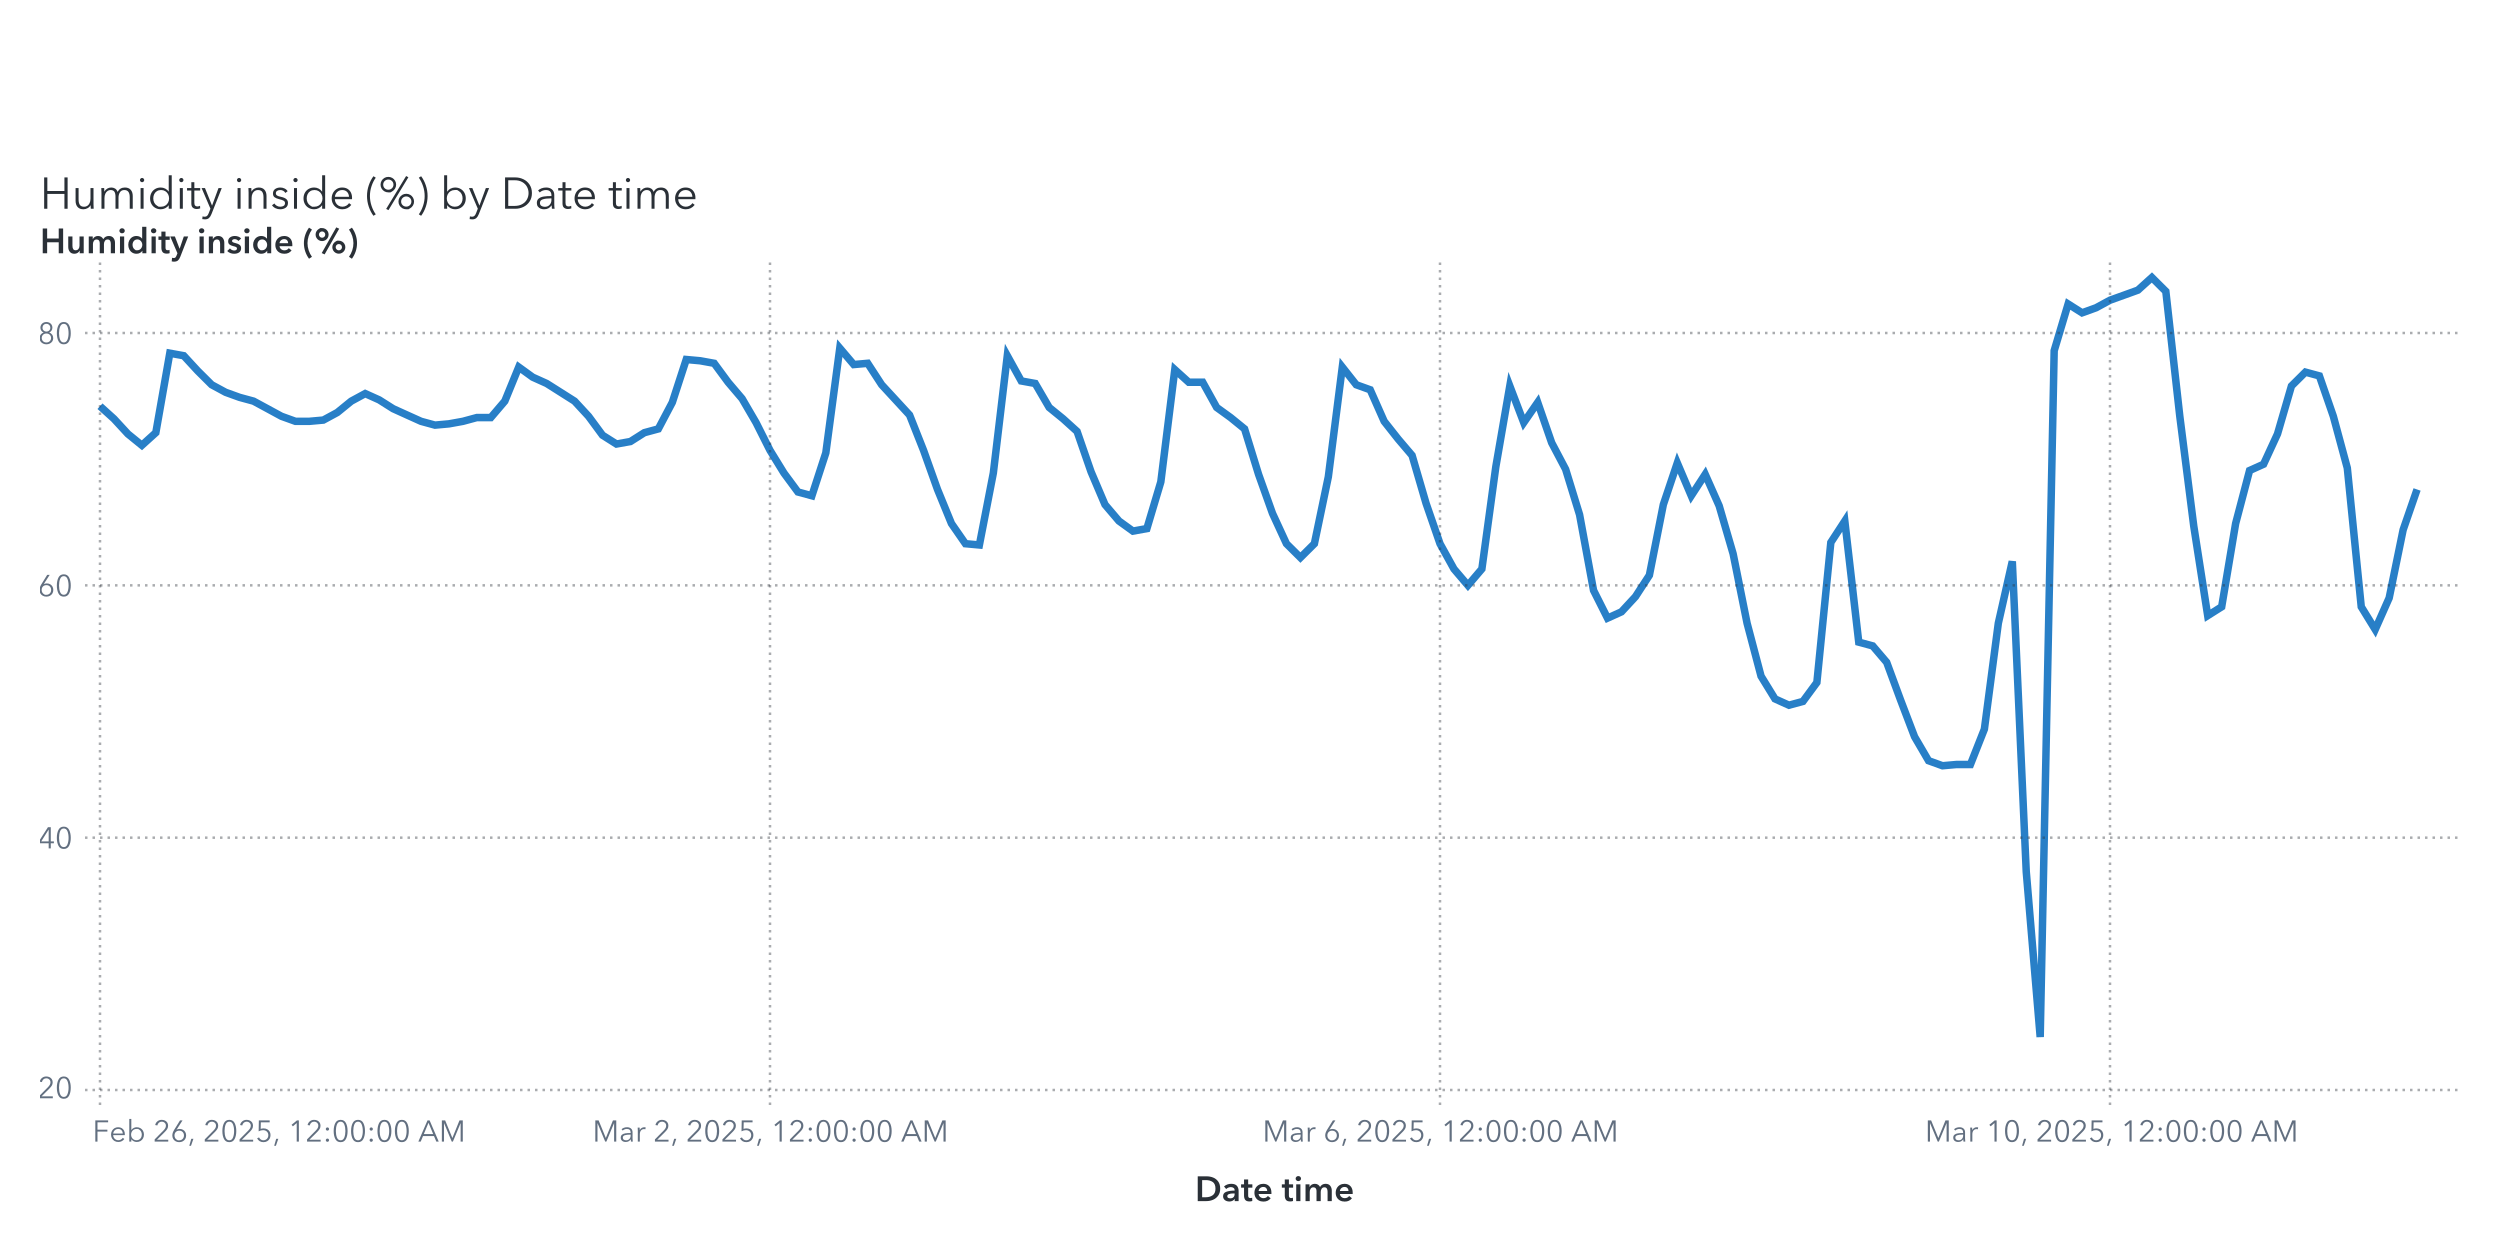
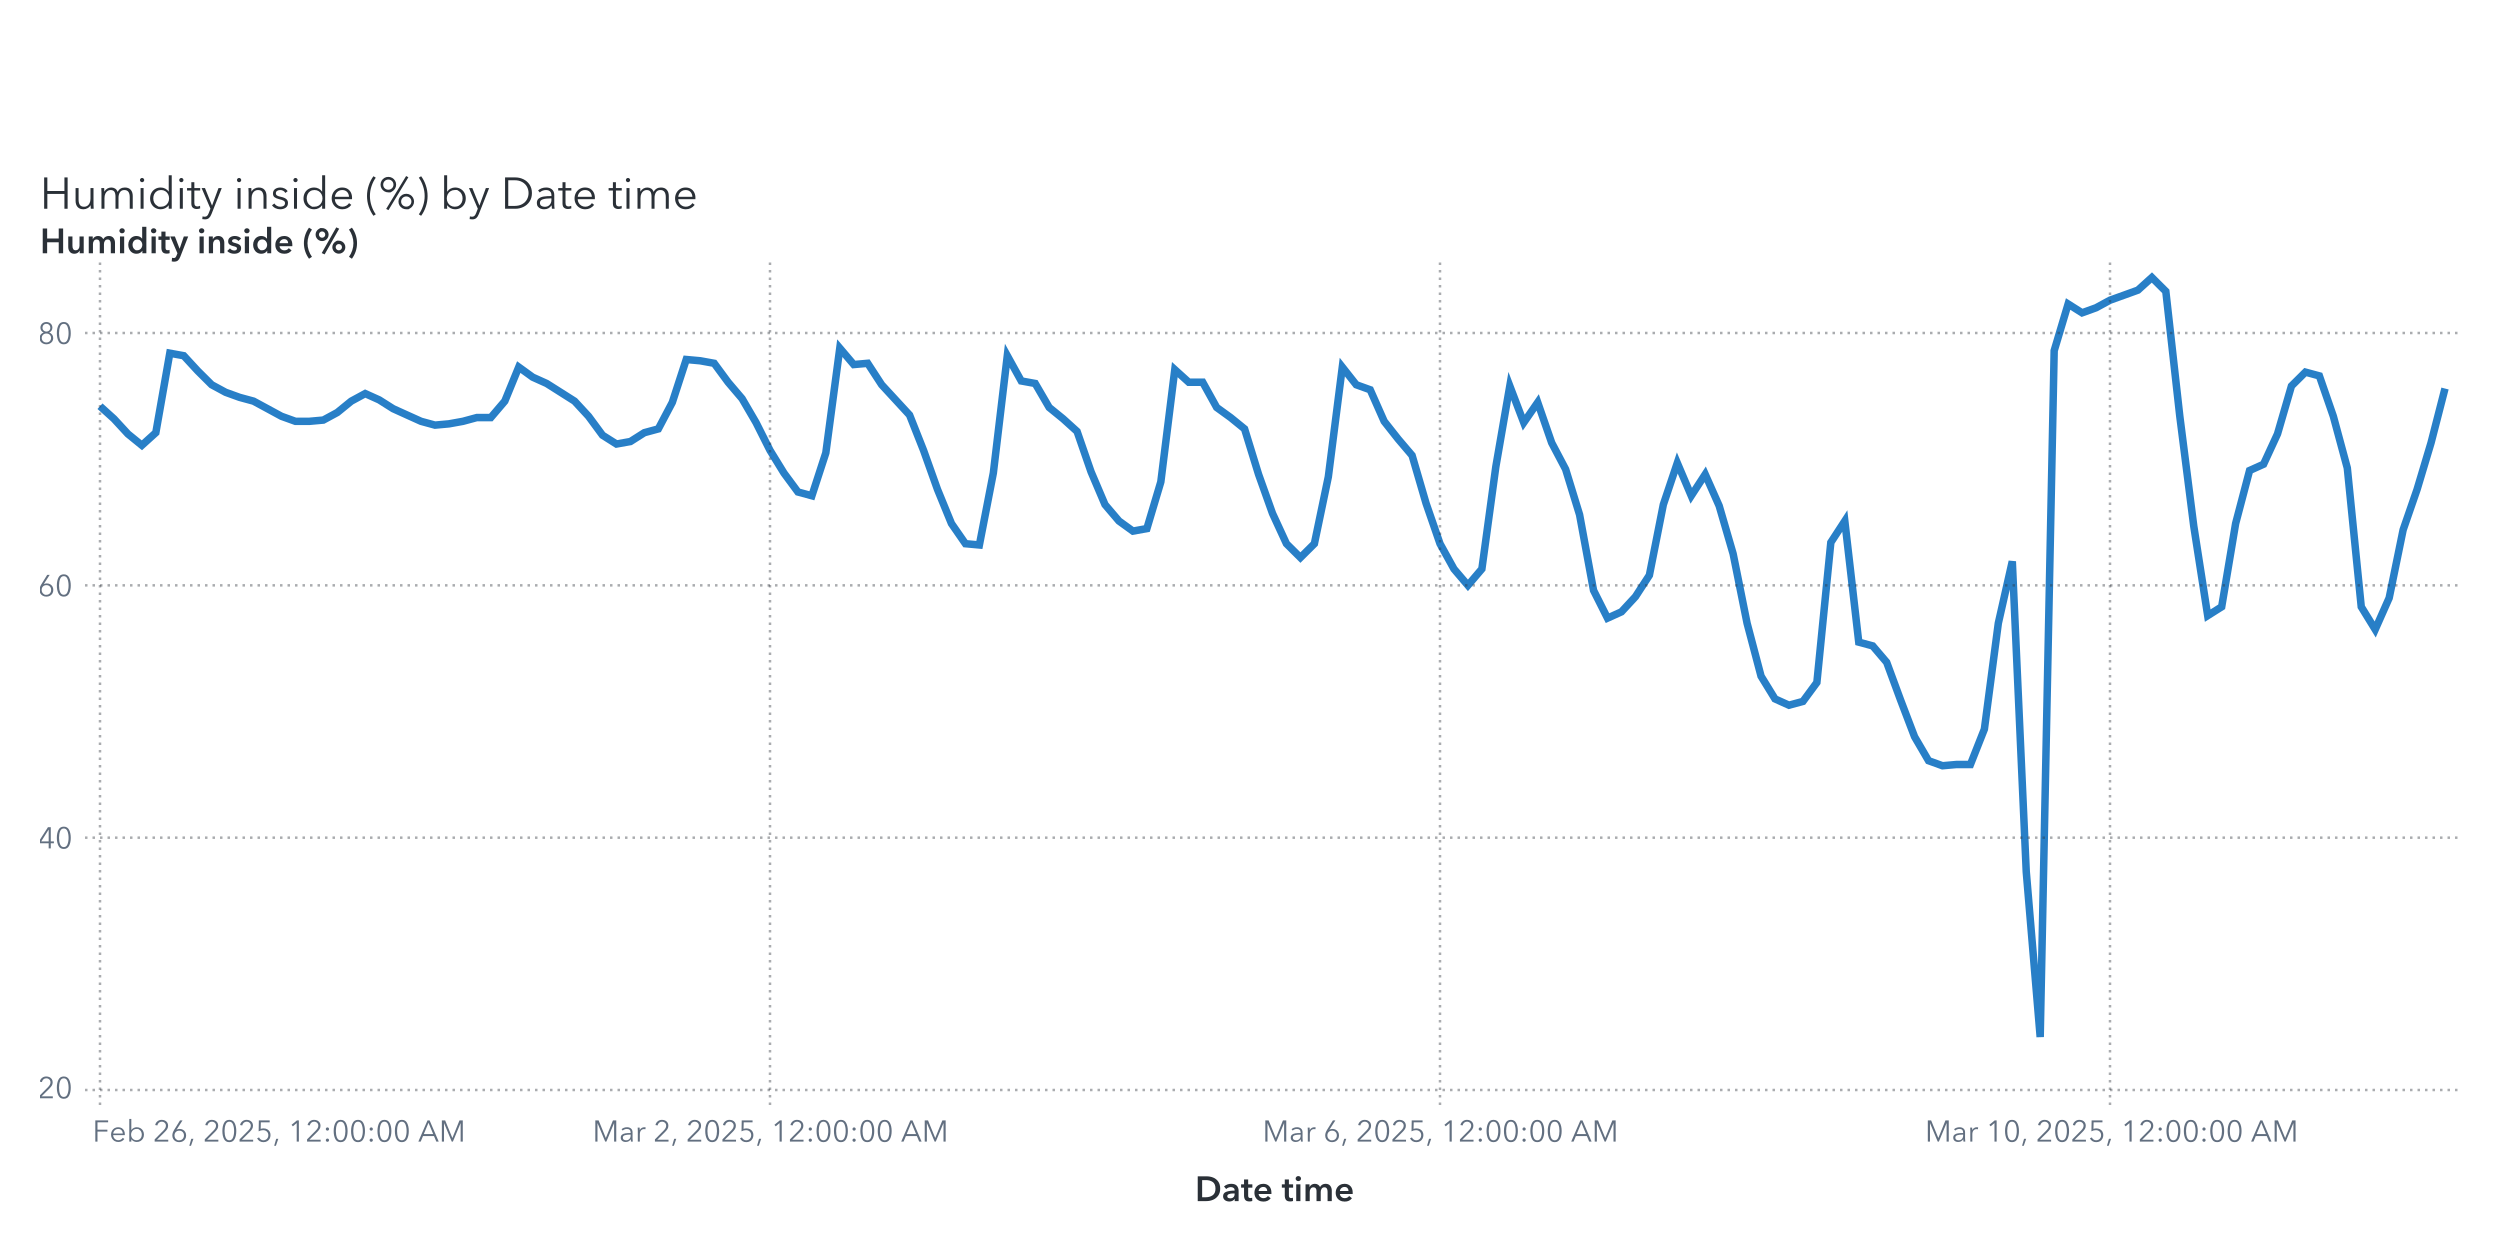
<svg xmlns="http://www.w3.org/2000/svg" xmlns:xlink="http://www.w3.org/1999/xlink" version="1.1" width="1000" height="500" viewBox="0 0 1000 500">
  <rect x="0" y="0" width="1000" height="500" fill="#ffffff">
</rect>
  <g>
    <rect x="0" y="0" rx="5" ry="5" width="1000.0" height="500.0" fill="#ffffff" opacity="0">
</rect>
    <rect x="0" y="0" rx="5" ry="5" width="1000.0" height="500.0" fill="#ffffff" opacity="0">
</rect>
    <rect x="0" y="0" rx="5" ry="5" width="1000.0" height="500.0" fill="#ffffff" opacity="0">
</rect>
    <rect x="0" y="50.0" rx="5" ry="5" width="1000.0" height="450.0" fill="#ffffff" opacity="0">
</rect>
    <g transform=" translate(16.0 -412.0)">
      <g transform="">
        <g fill="#2a3037" stroke="#2a3037" transform="translate(0 495.5) scale(0.0177 -0.0177)">
          <defs>
            <path id="g72/TT0" d="M94.0 708.0 L166.0 708.0 L166.0 401.0 L552.0 401.0 L552.0 708.0 L624.0 708.0 L624.0 0 L552.0 0 L552.0 335.0 L166.0 335.0 L166.0 0 L94.0 0 L94.0 708.0Z">
</path>
          </defs>
          <use x="0" y="0" xlink:href="#g72/TT0" />
          <defs>
            <path id="g117/TT0" d="M426.0 80.0 L424.0 80.0Q 405.0,40.0  359.5,14.0 T 264.0,-12.0 Q 177.0,-12.0  131.5,40.0 T 86.0,181.0  L86.0 468.0 L154.0 468.0 L154.0 209.0Q 154.0,130.0  182.5,87.5 T 281.0,45.0 Q 319.0,45.0  351.0,65.5 T 403.0,127.0 T 423.0,228.0  L423.0 468.0 L491.0 468.0 L491.0 103.0Q 491.0,43.0  495.0,0  L430.0 0Q 426.0,50.0  426.0,80.0 Z">
</path>
          </defs>
          <use x="718.0" y="0" xlink:href="#g117/TT0" />
          <defs>
            <path id="g109/TT0" d="M311.0 480.0Q 356.0,480.0  395.0,458.0 T 455.0,381.0 Q 479.0,429.0  521.0,454.5 T 619.0,480.0 Q 706.0,480.0  751.5,428.0 T 797.0,287.0  L797.0 0 L729.0 0 L729.0 259.0Q 729.0,423.0  608.0,423.0 Q 540.0,423.0  507.5,372.5 T 475.0,249.0  L475.0 0 L407.0 0 L407.0 273.0Q 407.0,347.0  382.5,385.0 T 294.0,423.0 Q 260.0,423.0  228.5,402.5 T 177.5,340.5 T 158.0,240.0  L158.0 0 L90.0 0 L90.0 365.0Q 90.0,425.0  86.0,468.0  L151.0 468.0Q 155.0,418.0  155.0,388.0  L157.0 388.0Q 178.0,429.0  219.5,454.5 T 311.0,480.0 Z">
</path>
          </defs>
          <use x="1299.0" y="0" xlink:href="#g109/TT0" />
          <defs>
            <path id="g105/TT0" d="M125.0 600.0Q 106.0,600.0  91.5,614.0 T 77.0,648.0 Q 77.0,668.0  91.5,682.0 T 125.0,696.0 Q 144.0,696.0  158.5,682.0 T 173.0,648.0 Q 173.0,628.0  158.5,614.0 T 125.0,600.0 Z M159.0 0 L91.0 0 L91.0 468.0 L159.0 468.0 L159.0 0Z">
</path>
          </defs>
          <use x="2182.0" y="0" xlink:href="#g105/TT0" />
          <defs>
            <path id="g100/TT0" d="M298.0 -12.0Q 227.0,-12.0  171.5,20.5 T 86.0,109.0 T 56.0,234.0 Q 56.0,303.0  86.0,359.0 T 171.5,447.5 T 298.0,480.0 Q 350.0,480.0  398.0,455.5 T 475.0,387.0  L477.0 387.0 L477.0 756.0 L545.0 756.0 L545.0 0 L477.0 0 L477.0 79.0 L475.0 79.0Q 446.0,36.0  398.0,12.0 T 298.0,-12.0 Z M305.0 46.0Q 357.0,46.0  398.0,70.5 T 462.0,138.0 T 485.0,234.0 Q 485.0,287.0  462.0,330.0 T 398.0,398.0 T 305.0,423.0 Q 250.0,423.0  210.0,398.0 T 149.0,330.0 T 128.0,234.0 Q 128.0,181.0  149.0,138.5 T 210.0,71.0 T 250.0,46.0 Z">
</path>
          </defs>
          <use x="2432.0" y="0" xlink:href="#g100/TT0" />
          <use x="3069.0" y="0" xlink:href="#g105/TT0" />
          <defs>
            <path id="g116/TT0" d="M169.0 411.0 L169.0 138.0Q 169.0,89.0  187.0,70.5 T 239.0,52.0 Q 268.0,52.0  298.0,67.0  L301.0 8.0Q 264.0,-6.0  221.0,-6.0 Q 173.0,-6.0  137.0,22.0 T 101.0,119.0  L101.0 411.0 L4.0 411.0 L4.0 468.0 L101.0 468.0 L101.0 600.0 L169.0 600.0 L169.0 468.0 L301.0 468.0 L301.0 411.0 L169.0 411.0Z">
</path>
          </defs>
          <use x="3319.0" y="0" xlink:href="#g116/TT0" />
          <defs>
            <path id="g121/TT0" d="M253.0 73.0 L398.0 468.0 L472.0 468.0 L239.0 -121.0Q 216.0,-180.0  182.5,-210.0 T 92.0,-240.0 Q 61.0,-240.0  31.0,-234.0  L38.0 -172.0Q 62.0,-180.0  88.0,-180.0 Q 121.0,-180.0  141.5,-159.5 T 178.0,-97.0  L216.0 1.0 L16.0 468.0 L92.0 468.0 L251.0 73.0 L253.0 73.0Z">
</path>
          </defs>
          <use x="3636.0" y="0" xlink:href="#g121/TT0" />
          <use x="4374.0" y="0" xlink:href="#g105/TT0" />
          <defs>
            <path id="g110/TT0" d="M155.0 388.0 L157.0 388.0Q 176.0,428.0  221.5,454.0 T 317.0,480.0 Q 404.0,480.0  449.5,428.0 T 495.0,287.0  L495.0 0 L427.0 0 L427.0 259.0Q 427.0,338.0  398.5,380.5 T 300.0,423.0 Q 262.0,423.0  230.0,402.5 T 178.0,341.0 T 158.0,240.0  L158.0 0 L90.0 0 L90.0 365.0Q 90.0,425.0  86.0,468.0  L151.0 468.0Q 155.0,418.0  155.0,388.0 Z">
</path>
          </defs>
          <use x="4624.0" y="0" xlink:href="#g110/TT0" />
          <defs>
            <path id="g115/TT0" d="M224.0 423.0Q 183.0,423.0  154.0,404.5 T 125.0,350.0 Q 125.0,318.0  151.0,300.0 T 237.0,270.0 Q 320.0,253.0  359.5,220.0 T 399.0,133.0 Q 399.0,59.0  347.5,23.5 T 223.0,-12.0 Q 167.0,-12.0  118.0,11.0 T 38.0,79.0  L92.0 119.0Q 111.0,87.0  146.5,66.5 T 222.0,46.0 Q 270.0,46.0  301.0,65.5 T 332.0,128.0 Q 332.0,163.0  299.5,182.0 T 194.0,218.0 Q 136.0,232.0  98.0,258.5 T 60.0,344.0 Q 60.0,411.0  108.5,445.5 T 227.0,480.0 Q 277.0,480.0  323.0,457.5 T 391.0,396.0  L339.0 357.0Q 324.0,387.0  293.0,405.0 T 224.0,423.0 Z">
</path>
          </defs>
          <use x="5205.0" y="0" xlink:href="#g115/TT0" />
          <use x="5649.0" y="0" xlink:href="#g105/TT0" />
          <use x="5899.0" y="0" xlink:href="#g100/TT0" />
          <defs>
            <path id="g101/TT0" d="M515.0 216.0 L127.0 216.0Q 128.0,169.0  150.5,130.5 T 212.0,69.0 T 298.0,46.0 Q 347.0,46.0  387.0,69.5 T 448.0,127.0  L499.0 87.0Q 421.0,-12.0  298.0,-12.0 Q 229.0,-12.0  174.0,20.0 T 87.5,108.0 T 56.0,234.0 Q 56.0,303.0  87.0,359.5 T 172.0,448.0 T 292.0,480.0 Q 363.0,480.0  413.5,449.5 T 490.0,366.0 T 516.0,248.0 Q 516.0,228.0  515.0,216.0 Z M292.0 423.0Q 248.0,423.0  211.5,402.0 T 153.0,345.5 T 128.0,270.0  L447.0 270.0Q 444.0,338.0  403.5,380.5 T 292.0,423.0 Z">
</path>
          </defs>
          <use x="6536.0" y="0" xlink:href="#g101/TT0" />
          <defs>
            <path id="g40/TT0" d="M230.0 -126.0 L178.0 -159.0Q 112.0,-72.0  72.0,46.0 T 32.0,288.0 Q 32.0,412.0  72.0,530.0 T 178.0,735.0  L230.0 702.0Q 170.0,618.0  134.0,509.0 T 98.0,288.0 Q 98.0,176.0  134.0,67.0 T 230.0,-126.0 Z">
</path>
          </defs>
          <use x="7358.0" y="0" xlink:href="#g40/TT0" />
          <defs>
            <path id="g37/TT0" d="M217.0 -31.0 L165.0 -4.0 L616.0 739.0 L667.0 712.0 L217.0 -31.0Z M214.0 370.0Q 165.0,370.0  125.0,393.5 T 61.5,457.0 T 38.0,545.0 Q 38.0,593.0  61.5,633.0 T 125.0,696.5 T 214.0,720.0 Q 263.0,720.0  303.0,696.5 T 366.5,633.0 T 390.0,545.0 Q 390.0,497.0  366.5,457.0 T 303.0,393.5 T 263.0,370.0 Z M214.0 660.0Q 166.0,660.0  132.0,627.0 T 98.0,545.0 Q 98.0,496.0  132.0,463.0 T 214.0,430.0 Q 262.0,430.0  296.0,463.0 T 330.0,545.0 Q 330.0,594.0  296.0,627.0 T 214.0,660.0 Z M619.0 -12.0Q 570.0,-12.0  530.0,11.5 T 466.5,75.0 T 443.0,163.0 Q 443.0,211.0  466.5,251.0 T 530.0,314.5 T 619.0,338.0 Q 668.0,338.0  708.0,314.5 T 771.5,251.0 T 795.0,163.0 Q 795.0,115.0  771.5,75.0 T 708.0,11.5 T 668.0,-12.0 Z M619.0 278.0Q 571.0,278.0  537.0,245.0 T 503.0,163.0 Q 503.0,114.0  537.0,81.0 T 619.0,48.0 Q 667.0,48.0  701.0,81.0 T 735.0,163.0 Q 735.0,212.0  701.0,245.0 T 619.0,278.0 Z">
</path>
          </defs>
          <use x="7658.0" y="0" xlink:href="#g37/TT0" />
          <defs>
            <path id="g41/TT0" d="M70.0 702.0 L122.0 735.0Q 188.0,648.0  228.0,530.0 T 268.0,288.0 Q 268.0,164.0  228.0,46.0 T 122.0,-159.0  L70.0 -126.0Q 130.0,-42.0  166.0,67.0 T 202.0,288.0 Q 202.0,400.0  166.0,509.0 T 70.0,702.0 Z">
</path>
          </defs>
          <use x="8491.0" y="0" xlink:href="#g41/TT0" />
          <defs>
            <path id="g98/TT0" d="M160.0 0 L92.0 0 L92.0 756.0 L160.0 756.0 L160.0 387.0 L162.0 387.0Q 191.0,431.0  239.0,455.5 T 339.0,480.0 Q 410.0,480.0  465.5,447.5 T 551.0,359.0 T 581.0,234.0 Q 581.0,165.0  551.0,109.0 T 465.5,20.5 T 339.0,-12.0 Q 287.0,-12.0  239.0,12.0 T 162.0,79.0  L160.0 79.0 L160.0 0Z M332.0 423.0Q 280.0,423.0  239.0,398.0 T 175.0,330.0 T 152.0,234.0 Q 152.0,181.0  175.0,138.0 T 239.0,70.5 T 332.0,46.0 Q 387.0,46.0  427.0,71.0 T 488.0,138.5 T 509.0,234.0 Q 509.0,287.0  488.0,330.0 T 427.0,398.0 T 387.0,423.0 Z">
</path>
          </defs>
          <use x="9041.0" y="0" xlink:href="#g98/TT0" />
          <use x="9678.0" y="0" xlink:href="#g121/TT0" />
          <defs>
            <path id="g68/TT0" d="M329.0 708.0Q 421.0,708.0  507.0,667.5 T 647.0,546.5 T 701.0,354.0 Q 701.0,242.0  647.0,161.5 T 507.0,40.5 T 329.0,0  L94.0 0 L94.0 708.0 L329.0 708.0Z M309.0 64.0Q 411.0,64.0  482.5,105.0 T 589.5,212.0 T 625.0,354.0 Q 625.0,430.0  589.5,496.0 T 482.5,603.0 T 309.0,644.0  L166.0 644.0 L166.0 64.0 L309.0 64.0Z">
</path>
          </defs>
          <use x="10416.0" y="0" xlink:href="#g68/TT0" />
          <defs>
            <path id="g97/TT0" d="M260.0 423.0Q 220.0,423.0  183.0,408.0 T 121.0,368.0  L83.0 413.0Q 113.0,443.0  161.0,461.5 T 267.0,480.0 Q 347.0,480.0  398.0,436.0 T 449.0,310.0  L449.0 105.0Q 449.0,42.0  457.0,0  L396.0 0Q 389.0,40.0  389.0,76.0  L387.0 76.0Q 355.0,30.0  314.5,9.0 T 217.0,-12.0 Q 178.0,-12.0  141.0,2.5 T 79.5,49.0 T 55.0,130.0 Q 55.0,198.0  99.0,232.0 T 212.5,276.5 T 385.0,287.0  L385.0 302.0Q 385.0,362.0  353.0,392.5 T 260.0,423.0 Z M125.0 133.0Q 125.0,87.0  157.0,65.5 T 235.0,44.0 Q 304.0,44.0  344.5,89.0 T 385.0,199.0  L385.0 234.0 L365.0 234.0Q 259.0,234.0  192.0,213.5 T 125.0,133.0 Z">
</path>
          </defs>
          <use x="11173.0" y="0" xlink:href="#g97/TT0" />
          <use x="11707.0" y="0" xlink:href="#g116/TT0" />
          <use x="12024.0" y="0" xlink:href="#g101/TT0" />
          <use x="12846.0" y="0" xlink:href="#g116/TT0" />
          <use x="13163.0" y="0" xlink:href="#g105/TT0" />
          <use x="13413.0" y="0" xlink:href="#g109/TT0" />
          <use x="14296.0" y="0" xlink:href="#g101/TT0" />
        </g>
        <text x="0" y="495.5" font-size="13.3pt" font-family="Avenir Next for SAS" fill="#2a3037" opacity="0">
Humidity inside (%) by Date time</text>
      </g>
    </g>
    <g transform=" translate(16.0 -16.0)">
      <defs>
        <clipPath id="ClipPath0">
          <rect x="18" y="118" width="953" height="340">
</rect>
        </clipPath>
      </defs>
      <g clip-path="url(#ClipPath0)">
        <defs>
          <clipPath id="ClipPath1">
            <rect x="18" y="120" width="951" height="338">
</rect>
          </clipPath>
        </defs>
        <g clip-path="url(#ClipPath1)">
-           <polyline id="Polyline_6" points="24.0,178.48  29.58,183.52  35.17,189.58  40.75,194.12  46.33,189.07  51.92,157.28  57.5,158.29  63.08,164.34  68.67,169.9  74.25,172.92  79.83,174.94  85.42,176.46  91.0,179.48  96.58,182.51  102.17,184.53  107.75,184.53  113.33,184.03  118.92,181.0  124.5,176.46  130.08,173.43  135.67,175.95  141.25,179.48  146.83,182.01  152.42,184.53  158.0,186.05  163.58,185.54  169.17,184.53  174.75,183.02  180.33,183.02  185.92,176.46  191.5,162.83  197.08,166.87  202.67,169.39  208.25,172.92  213.83,176.46  219.42,182.51  225.0,190.08  230.58,193.61  236.17,192.61  241.75,189.07  247.33,187.56  252.92,176.96  258.5,159.8  264.08,160.31  269.67,161.32  275.25,168.89  280.83,175.45  286.42,185.04  292.0,196.14  297.58,205.22  303.17,212.79  308.75,214.31  314.33,197.15  319.92,155.26  325.5,161.82  331.08,161.32  336.67,169.9  342.25,175.95  347.83,182.01  353.42,196.14  359.0,211.78  364.58,225.41  370.17,233.48  375.75,233.99  381.33,205.22  386.92,158.29  392.5,168.38  398.08,169.39  403.67,178.98  409.25,183.52  414.83,188.57  420.42,204.72  426.0,217.84  431.58,224.4  437.17,228.44  442.75,227.43  448.33,208.75  453.92,163.84  459.5,168.89  465.08,168.89  470.67,178.98  476.25,183.02  481.83,187.56  487.42,205.73  493.0,221.37  498.58,233.48  504.17,239.03  509.75,233.48  515.33,206.74  520.92,162.83  526.5,169.9  532.08,171.91  537.67,184.53  543.25,191.6  548.83,198.16  554.42,217.33  560.0,233.48  565.58,243.58  571.17,250.14  576.75,243.58  582.33,202.7  587.92,170.4  593.5,185.04  599.08,176.96  604.67,193.11  610.25,203.71  615.83,221.88  621.42,252.16  627.0,263.26  632.58,260.73  638.17,254.68  643.75,246.1  649.33,217.84  654.92,201.18  660.5,214.31  666.08,205.73  671.67,218.34  677.25,237.52  682.83,265.28  688.42,286.47  694.0,295.56  699.58,298.08  705.17,296.57  710.75,289.0  716.33,232.98  721.92,224.4  727.5,272.85  733.08,274.36  738.67,280.92  744.25,296.06  749.83,310.7  755.42,320.28  761.0,322.3  766.58,321.8  772.17,321.8  777.75,307.67  783.33,265.28  788.92,240.55  794.5,364.69  800.08,430.8  805.67,156.27  811.25,137.6  816.83,141.13  822.42,139.11  828.0,136.08  833.58,134.07  839.17,132.05  844.75,127.0  850.33,132.55  855.92,182.51  861.5,226.42  867.08,262.25  872.67,258.72  878.25,225.41  883.83,204.21  889.42,201.69  895.0,189.58  900.58,170.4  906.17,164.85  911.75,166.36  917.33,182.51  922.92,203.2  928.5,258.72  934.08,267.8  939.67,255.18  945.25,227.93  950.83,211.78 " fill="none" stroke="#287fc7" stroke-width="3.0">
+           <polyline id="Polyline_6" points="24.0,178.48  29.58,183.52  35.17,189.58  40.75,194.12  46.33,189.07  51.92,157.28  57.5,158.29  63.08,164.34  68.67,169.9  74.25,172.92  79.83,174.94  85.42,176.46  91.0,179.48  96.58,182.51  102.17,184.53  107.75,184.53  113.33,184.03  118.92,181.0  124.5,176.46  130.08,173.43  135.67,175.95  141.25,179.48  146.83,182.01  152.42,184.53  158.0,186.05  163.58,185.54  169.17,184.53  174.75,183.02  180.33,183.02  185.92,176.46  191.5,162.83  197.08,166.87  202.67,169.39  208.25,172.92  213.83,176.46  219.42,182.51  225.0,190.08  230.58,193.61  236.17,192.61  241.75,189.07  247.33,187.56  252.92,176.96  258.5,159.8  264.08,160.31  269.67,161.32  275.25,168.89  280.83,175.45  286.42,185.04  292.0,196.14  297.58,205.22  303.17,212.79  308.75,214.31  314.33,197.15  319.92,155.26  325.5,161.82  331.08,161.32  336.67,169.9  342.25,175.95  347.83,182.01  353.42,196.14  359.0,211.78  364.58,225.41  370.17,233.48  375.75,233.99  381.33,205.22  386.92,158.29  392.5,168.38  398.08,169.39  403.67,178.98  409.25,183.52  414.83,188.57  420.42,204.72  426.0,217.84  431.58,224.4  437.17,228.44  442.75,227.43  448.33,208.75  453.92,163.84  459.5,168.89  465.08,168.89  470.67,178.98  476.25,183.02  481.83,187.56  487.42,205.73  493.0,221.37  498.58,233.48  504.17,239.03  509.75,233.48  515.33,206.74  520.92,162.83  526.5,169.9  532.08,171.91  537.67,184.53  543.25,191.6  548.83,198.16  554.42,217.33  560.0,233.48  565.58,243.58  571.17,250.14  576.75,243.58  582.33,202.7  587.92,170.4  593.5,185.04  599.08,176.96  604.67,193.11  610.25,203.71  615.83,221.88  621.42,252.16  627.0,263.26  632.58,260.73  638.17,254.68  643.75,246.1  649.33,217.84  654.92,201.18  660.5,214.31  666.08,205.73  671.67,218.34  677.25,237.52  682.83,265.28  688.42,286.47  694.0,295.56  699.58,298.08  705.17,296.57  710.75,289.0  716.33,232.98  721.92,224.4  727.5,272.85  733.08,274.36  738.67,280.92  744.25,296.06  749.83,310.7  755.42,320.28  761.0,322.3  766.58,321.8  772.17,321.8  777.75,307.67  783.33,265.28  788.92,240.55  794.5,364.69  800.08,430.8  805.67,156.27  811.25,137.6  816.83,141.13  822.42,139.11  828.0,136.08  833.58,134.07  839.17,132.05  844.75,127.0  850.33,132.55  855.92,182.51  861.5,226.42  867.08,262.25  872.67,258.72  878.25,225.41  883.83,204.21  889.42,201.69  895.0,189.58  900.58,170.4  906.17,164.85  911.75,166.36  917.33,182.51  922.92,203.2  928.5,258.72  934.08,267.8  939.67,255.18  945.25,227.93  950.83,211.78  956.42,193.11  962.0,171.41 " fill="none" stroke="#287fc7" stroke-width="3.0">
</polyline>
        </g>
        <path d="M18.0 452.0L969.0 452.0" stroke="#2a3037" stroke-dasharray="1,2" fill="none" opacity="0.4">
</path>
        <path d="M18.0 351.07L969.0 351.07" stroke="#2a3037" stroke-dasharray="1,2" fill="none" opacity="0.4">
</path>
        <path d="M18.0 250.14L969.0 250.14" stroke="#2a3037" stroke-dasharray="1,2" fill="none" opacity="0.4">
</path>
        <path d="M18.0 149.2L969.0 149.2" stroke="#2a3037" stroke-dasharray="1,2" fill="none" opacity="0.4">
</path>
        <path d="M24.0 458.0L24.0 120.0" stroke="#2a3037" stroke-dasharray="1,2" fill="none" opacity="0.4">
</path>
        <path d="M292.0 458.0L292.0 120.0" stroke="#2a3037" stroke-dasharray="1,2" fill="none" opacity="0.4">
</path>
        <path d="M560.0 458.0L560.0 120.0" stroke="#2a3037" stroke-dasharray="1,2" fill="none" opacity="0.4">
</path>
        <path d="M828.0 458.0L828.0 120.0" stroke="#2a3037" stroke-dasharray="1,2" fill="none" opacity="0.4">
</path>
      </g>
      <defs>
        <clipPath id="ClipPath2">
          <rect x="0" y="121" width="18" height="337">
</rect>
        </clipPath>
      </defs>
      <g clip-path="url(#ClipPath2)">
        <g fill="#626f80" stroke="#626f80" transform="translate(-0.92 455.3) scale(0.012 -0.012)">
          <defs>
            <path id="g50/TT0" d="M51.0 0 L51.0 75.0 L341.0 368.0Q 380.0,408.0  403.0,447.0 T 426.0,530.0 Q 426.0,590.0  385.5,627.5 T 286.0,665.0 Q 230.0,665.0  191.0,630.0 T 140.0,539.0  L69.0 553.0Q 84.0,629.0  144.0,677.5 T 286.0,726.0 Q 344.0,726.0  392.5,703.5 T 470.0,637.0 T 499.0,531.0 Q 499.0,469.0  470.0,421.5 T 384.0,317.0  L129.0 64.0 L504.0 64.0 L504.0 0 L51.0 0Z">
</path>
          </defs>
          <use x="0" y="0" xlink:href="#g50/TT0" />
          <defs>
            <path id="g48/TT0" d="M522.0 353.0Q 522.0,195.0  467.0,88.5 T 290.0,-18.0 Q 167.0,-18.0  112.5,88.5 T 58.0,353.0 Q 58.0,512.0  112.5,619.0 T 290.0,726.0 Q 412.0,726.0  467.0,618.5 T 522.0,353.0 Z M131.0 353.0Q 131.0,226.0  167.5,135.0 T 290.0,44.0 Q 375.0,44.0  412.0,135.5 T 449.0,353.0 Q 449.0,480.0  412.0,572.5 T 290.0,665.0 Q 204.0,665.0  167.5,573.0 T 131.0,353.0 Z">
</path>
          </defs>
          <use x="580.0" y="0" xlink:href="#g48/TT0" />
        </g>
-         <text id="Text_175" x="13.0" y="455.3" font-size="9.0pt" font-family="Avenir Next for SAS" fill="#626f80" text-anchor="end" opacity="0">
+         <text id="Text_177" x="13.0" y="455.3" font-size="9.0pt" font-family="Avenir Next for SAS" fill="#626f80" text-anchor="end" opacity="0">
20</text>
        <g fill="#626f80" stroke="#626f80" transform="translate(-0.92 355.37) scale(0.012 -0.012)">
          <defs>
            <path id="g52/TT0" d="M436.0 234.0 L540.0 234.0 L540.0 171.0 L436.0 171.0 L436.0 0 L366.0 0 L366.0 171.0 L42.0 171.0 L42.0 241.0 L342.0 708.0 L436.0 708.0 L436.0 234.0Z M366.0 627.0 L364.0 627.0 L117.0 234.0 L366.0 234.0 L366.0 627.0Z">
</path>
          </defs>
          <use x="0" y="0" xlink:href="#g52/TT0" />
          <use x="580.0" y="0" xlink:href="#g48/TT0" />
        </g>
-         <text id="Text_176" x="13.0" y="355.37" font-size="9.0pt" font-family="Avenir Next for SAS" fill="#626f80" text-anchor="end" opacity="0">
+         <text id="Text_178" x="13.0" y="355.37" font-size="9.0pt" font-family="Avenir Next for SAS" fill="#626f80" text-anchor="end" opacity="0">
40</text>
        <g fill="#626f80" stroke="#626f80" transform="translate(-0.92 254.44) scale(0.012 -0.012)">
          <defs>
            <path id="g54/TT0" d="M203.0 397.0Q 218.0,409.0  247.0,416.0 T 304.0,423.0 Q 365.0,423.0  414.5,395.5 T 492.0,318.0 T 520.0,205.0 Q 520.0,140.0  490.5,89.5 T 408.5,10.5 T 290.0,-18.0 Q 224.0,-18.0  171.5,10.5 T 89.5,89.5 T 60.0,205.0 Q 60.0,255.0  77.0,301.5 T 124.0,397.0  L317.0 708.0 L400.0 708.0 L201.0 399.0 L203.0 397.0Z M290.0 43.0Q 336.0,43.0  372.0,64.0 T 428.0,122.0 T 448.0,205.0 Q 448.0,275.0  405.0,320.0 T 290.0,365.0 Q 218.0,365.0  175.0,320.0 T 132.0,205.0 Q 132.0,159.0  152.0,122.0 T 208.0,64.0 T 244.0,43.0 Z">
</path>
          </defs>
          <use x="0" y="0" xlink:href="#g54/TT0" />
          <use x="580.0" y="0" xlink:href="#g48/TT0" />
        </g>
-         <text id="Text_177" x="13.0" y="254.44" font-size="9.0pt" font-family="Avenir Next for SAS" fill="#626f80" text-anchor="end" opacity="0">
+         <text id="Text_179" x="13.0" y="254.44" font-size="9.0pt" font-family="Avenir Next for SAS" fill="#626f80" text-anchor="end" opacity="0">
60</text>
        <g fill="#626f80" stroke="#626f80" transform="translate(-0.92 153.51) scale(0.012 -0.012)">
          <defs>
            <path id="g56/TT0" d="M517.0 186.0Q 517.0,126.0  486.0,79.5 T 403.0,7.5 T 290.0,-18.0 Q 229.0,-18.0  177.0,7.5 T 94.0,79.5 T 63.0,186.0 Q 63.0,256.0  100.5,306.5 T 197.0,375.0  L197.0 377.0Q 150.0,393.0  120.0,437.5 T 90.0,537.0 Q 90.0,593.0  117.0,636.0 T 190.0,702.5 T 290.0,726.0 Q 344.0,726.0  390.0,702.5 T 463.0,636.0 T 490.0,537.0 Q 490.0,482.0  460.0,437.5 T 383.0,377.0  L383.0 375.0Q 442.0,358.0  479.5,307.0 T 517.0,186.0 Z M290.0 406.0Q 345.0,406.0  382.5,442.0 T 420.0,533.0 Q 420.0,590.0  383.0,627.5 T 290.0,665.0 Q 234.0,665.0  197.0,627.5 T 160.0,533.0 Q 160.0,478.0  197.5,442.0 T 290.0,406.0 Z M290.0 43.0Q 359.0,43.0  402.0,86.0 T 445.0,194.0 Q 445.0,258.0  402.0,300.0 T 290.0,342.0 Q 221.0,342.0  178.0,300.0 T 135.0,194.0 Q 135.0,129.0  178.0,86.0 T 290.0,43.0 Z">
</path>
          </defs>
          <use x="0" y="0" xlink:href="#g56/TT0" />
          <use x="580.0" y="0" xlink:href="#g48/TT0" />
        </g>
-         <text id="Text_178" x="13.0" y="153.51" font-size="9.0pt" font-family="Avenir Next for SAS" fill="#626f80" text-anchor="end" opacity="0">
+         <text id="Text_180" x="13.0" y="153.51" font-size="9.0pt" font-family="Avenir Next for SAS" fill="#626f80" text-anchor="end" opacity="0">
80</text>
      </g>
      <g fill="#2a3037" stroke="#2a3037" transform="translate(0 117.31) scale(0.014 -0.014)">
        <defs>
          <path id="g72/TT1" d="M78.0 708.0 L204.0 708.0 L204.0 422.0 L535.0 422.0 L535.0 708.0 L661.0 708.0 L661.0 0 L535.0 0 L535.0 314.0 L204.0 314.0 L204.0 0 L78.0 0 L78.0 708.0Z">
</path>
        </defs>
        <use x="0" y="0" xlink:href="#g72/TT1" />
        <defs>
          <path id="g117/TT1" d="M396.0 0 L396.0 77.0 L394.0 77.0Q 377.0,39.0  336.5,12.5 T 245.0,-14.0 Q 157.0,-14.0  112.5,42.5 T 68.0,180.0  L68.0 480.0 L188.0 480.0 L188.0 214.0Q 188.0,86.0  278.0,86.0 Q 332.0,86.0  361.0,124.5 T 390.0,216.0  L390.0 480.0 L510.0 480.0 L510.0 0 L396.0 0Z">
</path>
        </defs>
        <use x="739.0" y="0" xlink:href="#g117/TT1" />
        <defs>
          <path id="g109/TT1" d="M822.0 300.0 L822.0 0 L702.0 0 L702.0 266.0Q 702.0,394.0  612.0,394.0 Q 560.0,394.0  533.0,354.5 T 506.0,262.0  L506.0 0 L386.0 0 L386.0 290.0Q 386.0,337.0  363.5,365.5 T 297.0,394.0 Q 246.0,394.0  219.0,355.5 T 192.0,264.0  L192.0 0 L72.0 0 L72.0 480.0 L186.0 480.0 L186.0 403.0 L188.0 403.0Q 205.0,442.0  244.0,468.0 T 337.0,494.0 Q 390.0,494.0  428.0,470.0 T 487.0,403.0 Q 511.0,447.0  551.5,470.5 T 645.0,494.0 Q 733.0,494.0  777.5,437.5 T 822.0,300.0 Z">
</path>
        </defs>
        <use x="1321.0" y="0" xlink:href="#g109/TT1" />
        <defs>
          <path id="g105/TT1" d="M133.0 715.0Q 166.0,715.0  188.5,694.5 T 211.0,643.0 Q 211.0,612.0  188.5,591.5 T 133.0,571.0 Q 101.0,571.0  79.0,592.5 T 57.0,643.0 Q 57.0,672.0  79.0,693.5 T 133.0,715.0 Z M74.0 480.0 L194.0 480.0 L194.0 0 L74.0 0 L74.0 480.0Z">
</path>
        </defs>
        <use x="2211.0" y="0" xlink:href="#g105/TT1" />
        <defs>
          <path id="g100/TT1" d="M446.0 0 L446.0 72.0 L444.0 72.0Q 420.0,31.0  375.0,8.5 T 279.0,-14.0 Q 208.0,-14.0  154.5,20.5 T 72.0,113.5 T 43.0,242.0 Q 43.0,312.0  73.0,370.0 T 156.0,461.0 T 276.0,494.0 Q 377.0,494.0  437.0,419.0  L440.0 419.0 L440.0 756.0 L560.0 756.0 L560.0 0 L446.0 0Z M303.0 86.0Q 345.0,86.0  377.0,108.5 T 426.5,166.5 T 444.0,240.0 Q 444.0,278.0  426.5,314.5 T 377.0,373.5 T 303.0,396.0 Q 259.0,396.0  227.5,374.0 T 180.5,316.5 T 165.0,242.0 Q 165.0,203.0  180.5,167.0 T 227.5,108.5 T 259.0,86.0 Z">
</path>
        </defs>
        <use x="2479.0" y="0" xlink:href="#g100/TT1" />
        <use x="3113.0" y="0" xlink:href="#g105/TT1" />
        <defs>
          <path id="g116/TT1" d="M3.0 480.0 L87.0 480.0 L87.0 619.0 L205.0 619.0 L205.0 480.0 L325.0 480.0 L325.0 384.0 L205.0 384.0 L205.0 161.0Q 205.0,125.0  218.0,106.0 T 268.0,87.0 Q 299.0,87.0  319.0,97.0  L323.0 3.0Q 289.0,-10.0  243.0,-10.0 Q 155.0,-10.0  121.0,35.5 T 87.0,160.0  L87.0 384.0 L3.0 384.0 L3.0 480.0Z">
</path>
        </defs>
        <use x="3381.0" y="0" xlink:href="#g116/TT1" />
        <defs>
          <path id="g121/TT1" d="M133.0 480.0 L267.0 131.0 L269.0 131.0 L388.0 480.0 L513.0 480.0 L286.0 -103.0Q 258.0,-174.0  218.5,-207.0 T 104.0,-240.0 Q 71.0,-240.0  42.0,-233.0  L52.0 -129.0Q 74.0,-136.0  97.0,-136.0 Q 133.0,-136.0  149.0,-119.5 T 182.0,-61.0  L206.0 0 L0 480.0 L133.0 480.0Z">
</path>
        </defs>
        <use x="3721.0" y="0" xlink:href="#g121/TT1" />
        <use x="4484.0" y="0" xlink:href="#g105/TT1" />
        <defs>
          <path id="g110/TT1" d="M186.0 480.0 L186.0 403.0 L188.0 403.0Q 205.0,441.0  245.5,467.5 T 337.0,494.0 Q 425.0,494.0  469.5,437.5 T 514.0,300.0  L514.0 0 L394.0 0 L394.0 266.0Q 394.0,394.0  304.0,394.0 Q 250.0,394.0  221.0,355.5 T 192.0,264.0  L192.0 0 L72.0 0 L72.0 480.0 L186.0 480.0Z">
</path>
        </defs>
        <use x="4752.0" y="0" xlink:href="#g110/TT1" />
        <defs>
          <path id="g115/TT1" d="M230.0 404.0Q 198.0,404.0  175.5,391.0 T 153.0,352.0 Q 153.0,327.0  176.0,315.0 T 257.0,289.0 Q 325.0,273.0  368.5,241.0 T 412.0,146.0 Q 412.0,64.0  355.5,25.0 T 212.0,-14.0 Q 155.0,-14.0  102.0,7.0 T 15.0,65.0  L94.0 139.0Q 114.0,112.0  146.5,95.5 T 217.0,79.0 Q 248.0,79.0  271.0,93.0 T 294.0,136.0 Q 294.0,164.0  269.5,177.5 T 184.0,205.0 Q 119.0,221.0  80.5,250.5 T 42.0,341.0 Q 42.0,416.0  98.0,455.0 T 233.0,494.0 Q 287.0,494.0  336.0,475.0 T 413.0,421.0  L335.0 352.0Q 318.0,374.0  290.0,389.0 T 230.0,404.0 Z">
</path>
        </defs>
        <use x="5334.0" y="0" xlink:href="#g115/TT1" />
        <use x="5778.0" y="0" xlink:href="#g105/TT1" />
        <use x="6046.0" y="0" xlink:href="#g100/TT1" />
        <defs>
          <path id="g101/TT1" d="M529.0 202.0 L164.0 202.0Q 168.0,152.0  208.0,118.0 T 301.0,84.0 Q 384.0,84.0  428.0,146.0  L508.0 82.0Q 437.0,-14.0  302.0,-14.0 Q 228.0,-14.0  169.5,16.5 T 77.5,104.0 T 44.0,237.0 Q 44.0,313.0  77.0,371.5 T 168.0,462.0 T 298.0,494.0 Q 402.0,494.0  466.0,427.0 T 530.0,234.0 Q 530.0,213.0  529.0,202.0 Z M297.0 404.0Q 244.0,404.0  206.0,371.0 T 164.0,288.0  L410.0 288.0Q 410.0,338.0  381.0,371.0 T 297.0,404.0 Z">
</path>
        </defs>
        <use x="6680.0" y="0" xlink:href="#g101/TT1" />
        <defs>
          <path id="g40/TT1" d="M182.0 732.0 L266.0 677.0Q 206.0,593.0  172.5,492.0 T 139.0,288.0 Q 139.0,185.0  172.5,84.0 T 266.0,-101.0  L182.0 -156.0Q 112.0,-60.0  74.0,54.0 T 36.0,288.0 Q 36.0,408.0  74.0,522.0 T 182.0,732.0 Z">
</path>
        </defs>
        <use x="7504.0" y="0" xlink:href="#g40/TT1" />
        <defs>
          <path id="g37/TT1" d="M631.0 740.0 L714.0 702.0 L298.0 -32.0 L215.0 6.0 L631.0 740.0Z M226.0 720.0Q 277.0,720.0  319.5,695.0 T 387.0,627.5 T 412.0,534.0 Q 412.0,483.0  387.0,440.5 T 319.5,373.0 T 226.0,348.0 Q 175.0,348.0  132.5,373.0 T 65.0,440.5 T 40.0,534.0 Q 40.0,585.0  65.0,627.5 T 132.5,695.0 T 175.0,720.0 Z M226.0 624.0Q 189.0,624.0  162.5,598.0 T 136.0,534.0 Q 136.0,497.0  162.5,470.5 T 226.0,444.0 Q 264.0,444.0  290.0,470.5 T 316.0,534.0 Q 316.0,572.0  290.0,598.0 T 226.0,624.0 Z M704.0 360.0Q 755.0,360.0  797.5,335.0 T 865.0,267.5 T 890.0,174.0 Q 890.0,123.0  865.0,80.5 T 797.5,13.0 T 704.0,-12.0 Q 653.0,-12.0  610.5,13.0 T 543.0,80.5 T 518.0,174.0 Q 518.0,225.0  543.0,267.5 T 610.5,335.0 T 653.0,360.0 Z M704.0 264.0Q 667.0,264.0  640.5,238.0 T 614.0,174.0 Q 614.0,137.0  640.5,110.5 T 704.0,84.0 Q 742.0,84.0  768.0,110.5 T 794.0,174.0 Q 794.0,212.0  768.0,238.0 T 704.0,264.0 Z">
</path>
        </defs>
        <use x="7834.0" y="0" xlink:href="#g37/TT1" />
        <defs>
          <path id="g41/TT1" d="M148.0 -156.0 L64.0 -101.0Q 124.0,-17.0  157.5,84.0 T 191.0,288.0 Q 191.0,391.0  157.5,492.0 T 64.0,677.0  L148.0 732.0Q 218.0,636.0  256.0,522.0 T 294.0,288.0 Q 294.0,168.0  256.0,54.0 T 148.0,-156.0 Z">
</path>
        </defs>
        <use x="8764.0" y="0" xlink:href="#g41/TT1" />
      </g>
-       <text id="Text_179" x="0" y="117.31" font-size="10.5pt" font-family="Avenir Next for SAS" font-weight="bold" fill="#2a3037" text-anchor="start" opacity="0">
+       <text id="Text_181" x="0" y="117.31" font-size="10.5pt" font-family="Avenir Next for SAS" font-weight="bold" fill="#2a3037" text-anchor="start" opacity="0">
Humidity inside (%)</text>
      <defs>
        <clipPath id="ClipPath3">
          <rect x="18" y="458" width="950" height="42">
</rect>
        </clipPath>
      </defs>
      <g clip-path="url(#ClipPath3)">
        <g fill="#626f80" stroke="#626f80" transform="translate(21.0 472.65) scale(0.012 -0.012)">
          <defs>
            <path id="g70/TT0" d="M166.0 0 L94.0 0 L94.0 708.0 L521.0 708.0 L521.0 644.0 L166.0 644.0 L166.0 398.0 L496.0 398.0 L496.0 335.0 L166.0 335.0 L166.0 0Z">
</path>
          </defs>
          <use x="0" y="0" xlink:href="#g70/TT0" />
          <use x="562.0" y="0" xlink:href="#g101/TT0" />
          <use x="1134.0" y="0" xlink:href="#g98/TT0" />
          <use x="2021.0" y="0" xlink:href="#g50/TT0" />
          <use x="2601.0" y="0" xlink:href="#g54/TT0" />
          <defs>
            <path id="g44/TT0" d="M102.0 -140.0 L45.0 -140.0 L112.0 95.0 L183.0 95.0 L102.0 -140.0Z">
</path>
          </defs>
          <use x="3181.0" y="0" xlink:href="#g44/TT0" />
          <use x="3691.0" y="0" xlink:href="#g50/TT0" />
          <use x="4271.0" y="0" xlink:href="#g48/TT0" />
          <use x="4851.0" y="0" xlink:href="#g50/TT0" />
          <defs>
            <path id="g53/TT0" d="M180.0 644.0 L175.0 425.0Q 219.0,441.0  273.0,441.0 Q 339.0,441.0  391.5,413.0 T 473.5,334.5 T 503.0,219.0 Q 503.0,151.0  473.5,97.0 T 390.5,12.5 T 268.0,-18.0 Q 194.0,-18.0  140.0,16.0 T 56.0,111.0  L121.0 140.0Q 140.0,96.0  179.0,70.0 T 264.0,44.0 Q 311.0,44.0  349.0,66.0 T 408.5,126.5 T 430.0,212.0 Q 430.0,289.0  380.5,335.5 T 254.0,382.0 Q 180.0,382.0  107.0,343.0  L114.0 708.0 L475.0 708.0 L475.0 644.0 L180.0 644.0Z">
</path>
          </defs>
          <use x="5431.0" y="0" xlink:href="#g53/TT0" />
          <use x="6011.0" y="0" xlink:href="#g44/TT0" />
          <defs>
            <path id="g49/TT0" d="M358.0 0 L286.0 0 L286.0 619.0 L158.0 510.0 L114.0 560.0 L294.0 708.0 L358.0 708.0 L358.0 0Z">
</path>
          </defs>
          <use x="6521.0" y="0" xlink:href="#g49/TT0" />
          <use x="7101.0" y="0" xlink:href="#g50/TT0" />
          <defs>
            <path id="g58/TT0" d="M150.0 366.0Q 127.0,366.0  111.5,382.0 T 96.0,420.0 Q 96.0,442.0  111.5,458.0 T 150.0,474.0 Q 173.0,474.0  188.5,458.0 T 204.0,420.0 Q 204.0,398.0  188.5,382.0 T 150.0,366.0 Z M150.0 -6.0Q 127.0,-6.0  111.5,10.0 T 96.0,48.0 Q 96.0,70.0  111.5,86.0 T 150.0,102.0 Q 173.0,102.0  188.5,86.0 T 204.0,48.0 Q 204.0,26.0  188.5,10.0 T 150.0,-6.0 Z">
</path>
          </defs>
          <use x="7681.0" y="0" xlink:href="#g58/TT0" />
          <use x="7981.0" y="0" xlink:href="#g48/TT0" />
          <use x="8561.0" y="0" xlink:href="#g48/TT0" />
          <use x="9141.0" y="0" xlink:href="#g58/TT0" />
          <use x="9441.0" y="0" xlink:href="#g48/TT0" />
          <use x="10021.0" y="0" xlink:href="#g48/TT0" />
          <defs>
            <path id="g65/TT0" d="M89.0 0 L10.0 0 L316.0 708.0 L386.0 708.0 L690.0 0 L610.0 0 L532.0 186.0 L166.0 186.0 L89.0 0Z M193.0 252.0 L505.0 252.0 L349.0 628.0 L193.0 252.0Z">
</path>
          </defs>
          <use x="10851.0" y="0" xlink:href="#g65/TT0" />
          <defs>
            <path id="g77/TT0" d="M444.0 122.0 L445.0 122.0 L682.0 708.0 L792.0 708.0 L792.0 0 L720.0 0 L720.0 615.0 L718.0 615.0 L462.0 0 L424.0 0 L168.0 615.0 L166.0 615.0 L166.0 0 L94.0 0 L94.0 708.0 L204.0 708.0 L444.0 122.0Z">
</path>
          </defs>
          <use x="11551.0" y="0" xlink:href="#g77/TT0" />
        </g>
-         <text id="Text_181" x="95.0" y="472.65" font-size="9.0pt" font-family="Avenir Next for SAS" fill="#626f80" text-anchor="middle" opacity="0">
+         <text id="Text_183" x="95.0" y="472.65" font-size="9.0pt" font-family="Avenir Next for SAS" fill="#626f80" text-anchor="middle" opacity="0">
Feb 26, 2025, 12:00:00 AM</text>
        <g fill="#626f80" stroke="#626f80" transform="translate(221.0 472.65) scale(0.012 -0.012)">
          <use x="0" y="0" xlink:href="#g77/TT0" />
          <use x="886.0" y="0" xlink:href="#g97/TT0" />
          <defs>
            <path id="g114/TT0" d="M86.0 468.0 L151.0 468.0Q 155.0,418.0  155.0,388.0  L157.0 388.0Q 177.0,429.0  217.5,454.5 T 307.0,480.0 Q 334.0,480.0  352.0,475.0  L343.0 411.0Q 337.0,413.0  322.5,415.0 T 295.0,417.0 Q 236.0,417.0  197.0,372.5 T 158.0,240.0  L158.0 0 L90.0 0 L90.0 365.0Q 90.0,425.0  86.0,468.0 Z">
</path>
          </defs>
          <use x="1420.0" y="0" xlink:href="#g114/TT0" />
          <use x="2030.0" y="0" xlink:href="#g50/TT0" />
          <use x="2610.0" y="0" xlink:href="#g44/TT0" />
          <use x="3120.0" y="0" xlink:href="#g50/TT0" />
          <use x="3700.0" y="0" xlink:href="#g48/TT0" />
          <use x="4280.0" y="0" xlink:href="#g50/TT0" />
          <use x="4860.0" y="0" xlink:href="#g53/TT0" />
          <use x="5440.0" y="0" xlink:href="#g44/TT0" />
          <use x="5950.0" y="0" xlink:href="#g49/TT0" />
          <use x="6530.0" y="0" xlink:href="#g50/TT0" />
          <use x="7110.0" y="0" xlink:href="#g58/TT0" />
          <use x="7410.0" y="0" xlink:href="#g48/TT0" />
          <use x="7990.0" y="0" xlink:href="#g48/TT0" />
          <use x="8570.0" y="0" xlink:href="#g58/TT0" />
          <use x="8870.0" y="0" xlink:href="#g48/TT0" />
          <use x="9450.0" y="0" xlink:href="#g48/TT0" />
          <use x="10280.0" y="0" xlink:href="#g65/TT0" />
          <use x="10980.0" y="0" xlink:href="#g77/TT0" />
        </g>
-         <text id="Text_182" x="292.0" y="472.65" font-size="9.0pt" font-family="Avenir Next for SAS" fill="#626f80" text-anchor="middle" opacity="0">
+         <text id="Text_184" x="292.0" y="472.65" font-size="9.0pt" font-family="Avenir Next for SAS" fill="#626f80" text-anchor="middle" opacity="0">
Mar 2, 2025, 12:00:00 AM</text>
        <g fill="#626f80" stroke="#626f80" transform="translate(489.0 472.65) scale(0.012 -0.012)">
          <use x="0" y="0" xlink:href="#g77/TT0" />
          <use x="886.0" y="0" xlink:href="#g97/TT0" />
          <use x="1420.0" y="0" xlink:href="#g114/TT0" />
          <use x="2030.0" y="0" xlink:href="#g54/TT0" />
          <use x="2610.0" y="0" xlink:href="#g44/TT0" />
          <use x="3120.0" y="0" xlink:href="#g50/TT0" />
          <use x="3700.0" y="0" xlink:href="#g48/TT0" />
          <use x="4280.0" y="0" xlink:href="#g50/TT0" />
          <use x="4860.0" y="0" xlink:href="#g53/TT0" />
          <use x="5440.0" y="0" xlink:href="#g44/TT0" />
          <use x="5950.0" y="0" xlink:href="#g49/TT0" />
          <use x="6530.0" y="0" xlink:href="#g50/TT0" />
          <use x="7110.0" y="0" xlink:href="#g58/TT0" />
          <use x="7410.0" y="0" xlink:href="#g48/TT0" />
          <use x="7990.0" y="0" xlink:href="#g48/TT0" />
          <use x="8570.0" y="0" xlink:href="#g58/TT0" />
          <use x="8870.0" y="0" xlink:href="#g48/TT0" />
          <use x="9450.0" y="0" xlink:href="#g48/TT0" />
          <use x="10280.0" y="0" xlink:href="#g65/TT0" />
          <use x="10980.0" y="0" xlink:href="#g77/TT0" />
        </g>
-         <text id="Text_183" x="560.0" y="472.65" font-size="9.0pt" font-family="Avenir Next for SAS" fill="#626f80" text-anchor="middle" opacity="0">
+         <text id="Text_185" x="560.0" y="472.65" font-size="9.0pt" font-family="Avenir Next for SAS" fill="#626f80" text-anchor="middle" opacity="0">
Mar 6, 2025, 12:00:00 AM</text>
        <g fill="#626f80" stroke="#626f80" transform="translate(754.0 472.65) scale(0.012 -0.012)">
          <use x="0" y="0" xlink:href="#g77/TT0" />
          <use x="886.0" y="0" xlink:href="#g97/TT0" />
          <use x="1420.0" y="0" xlink:href="#g114/TT0" />
          <use x="2030.0" y="0" xlink:href="#g49/TT0" />
          <use x="2610.0" y="0" xlink:href="#g48/TT0" />
          <use x="3190.0" y="0" xlink:href="#g44/TT0" />
          <use x="3700.0" y="0" xlink:href="#g50/TT0" />
          <use x="4280.0" y="0" xlink:href="#g48/TT0" />
          <use x="4860.0" y="0" xlink:href="#g50/TT0" />
          <use x="5440.0" y="0" xlink:href="#g53/TT0" />
          <use x="6020.0" y="0" xlink:href="#g44/TT0" />
          <use x="6530.0" y="0" xlink:href="#g49/TT0" />
          <use x="7110.0" y="0" xlink:href="#g50/TT0" />
          <use x="7690.0" y="0" xlink:href="#g58/TT0" />
          <use x="7990.0" y="0" xlink:href="#g48/TT0" />
          <use x="8570.0" y="0" xlink:href="#g48/TT0" />
          <use x="9150.0" y="0" xlink:href="#g58/TT0" />
          <use x="9450.0" y="0" xlink:href="#g48/TT0" />
          <use x="10030.0" y="0" xlink:href="#g48/TT0" />
          <use x="10860.0" y="0" xlink:href="#g65/TT0" />
          <use x="11560.0" y="0" xlink:href="#g77/TT0" />
        </g>
-         <text id="Text_184" x="828.0" y="472.65" font-size="9.0pt" font-family="Avenir Next for SAS" fill="#626f80" text-anchor="middle" opacity="0">
+         <text id="Text_186" x="828.0" y="472.65" font-size="9.0pt" font-family="Avenir Next for SAS" fill="#626f80" text-anchor="middle" opacity="0">
Mar 10, 2025, 12:00:00 AM</text>
      </g>
      <g fill="#2a3037" stroke="#2a3037" transform="translate(462.0 496.44) scale(0.014 -0.014)">
        <defs>
          <path id="g68/TT1" d="M329.0 708.0Q 430.0,708.0  518.5,673.0 T 663.5,558.5 T 720.0,354.0 Q 720.0,237.0  663.0,157.0 T 516.5,38.5 T 329.0,0  L78.0 0 L78.0 708.0 L329.0 708.0Z M585.0 354.0Q 585.0,492.0  506.0,546.0 T 309.0,600.0  L204.0 600.0 L204.0 110.0 L309.0 110.0Q 424.0,110.0  504.5,166.5 T 585.0,354.0 Z">
</path>
        </defs>
        <use x="0" y="0" xlink:href="#g68/TT1" />
        <defs>
          <path id="g97/TT1" d="M367.0 61.0Q 349.0,29.0  308.5,8.5 T 218.0,-12.0 Q 175.0,-12.0  134.0,3.0 T 65.5,51.5 T 38.0,137.0 Q 38.0,233.0  131.0,266.5 T 368.0,300.0  L368.0 312.0Q 368.0,354.0  337.0,377.0 T 258.0,400.0 Q 221.0,400.0  186.0,384.5 T 127.0,345.0  L65.0 418.0Q 105.0,455.0  158.5,474.5 T 268.0,494.0 Q 385.0,494.0  433.5,436.0 T 482.0,292.0  L482.0 0 L370.0 0 L370.0 61.0 L367.0 61.0Z M341.0 219.0Q 158.0,219.0  158.0,139.0 Q 158.0,107.0  182.5,93.0 T 242.0,79.0 Q 303.0,79.0  335.5,111.5 T 368.0,202.0  L368.0 219.0 L341.0 219.0Z">
</path>
        </defs>
        <use x="764.0" y="0" xlink:href="#g97/TT1" />
        <use x="1314.0" y="0" xlink:href="#g116/TT1" />
        <use x="1654.0" y="0" xlink:href="#g101/TT1" />
        <use x="2478.0" y="0" xlink:href="#g116/TT1" />
        <use x="2818.0" y="0" xlink:href="#g105/TT1" />
        <use x="3086.0" y="0" xlink:href="#g109/TT1" />
        <use x="3976.0" y="0" xlink:href="#g101/TT1" />
      </g>
-       <text id="Text_185" x="493.0" y="496.44" font-size="10.5pt" font-family="Avenir Next for SAS" font-weight="bold" fill="#2a3037" text-anchor="middle" opacity="0">
+       <text id="Text_187" x="493.0" y="496.44" font-size="10.5pt" font-family="Avenir Next for SAS" font-weight="bold" fill="#2a3037" text-anchor="middle" opacity="0">
Date time</text>
    </g>
    <g transform=" translate(16.0 -16.0)">
</g>
    <g transform=" translate(16.0 -16.0)">
</g>
    <g transform=" translate(16.0 -16.0)">
</g>
  </g>
</svg>
